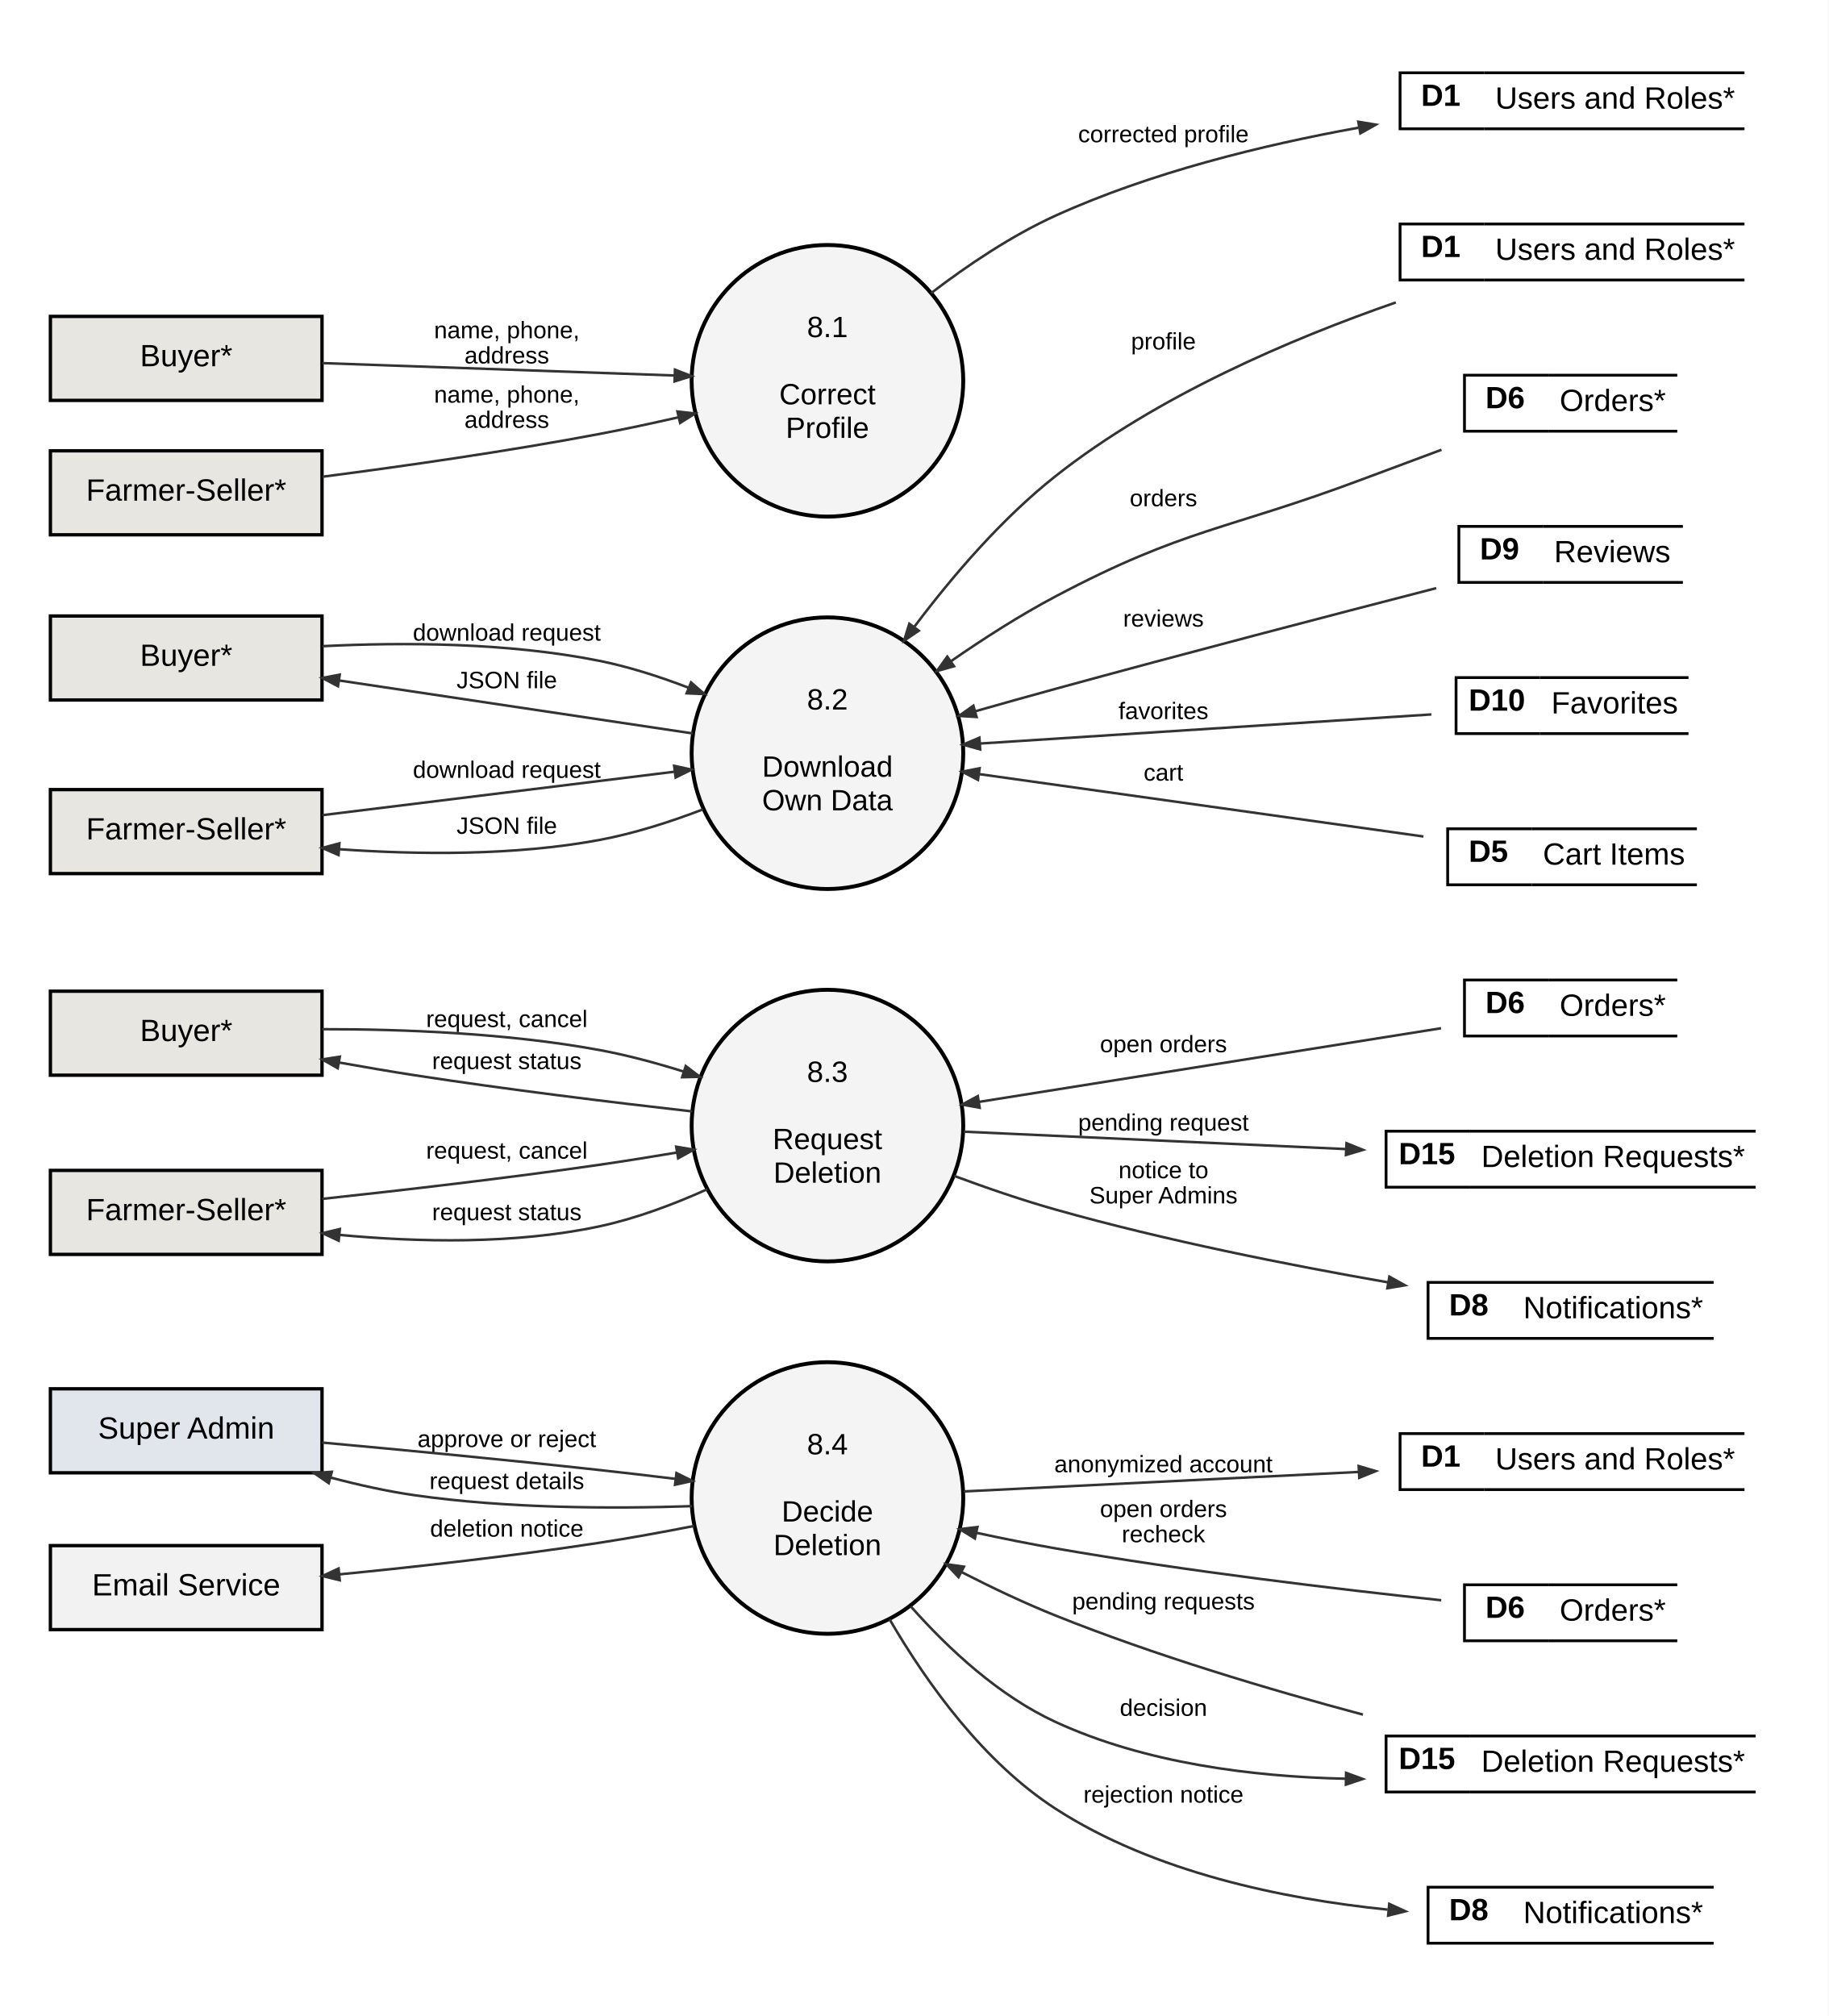
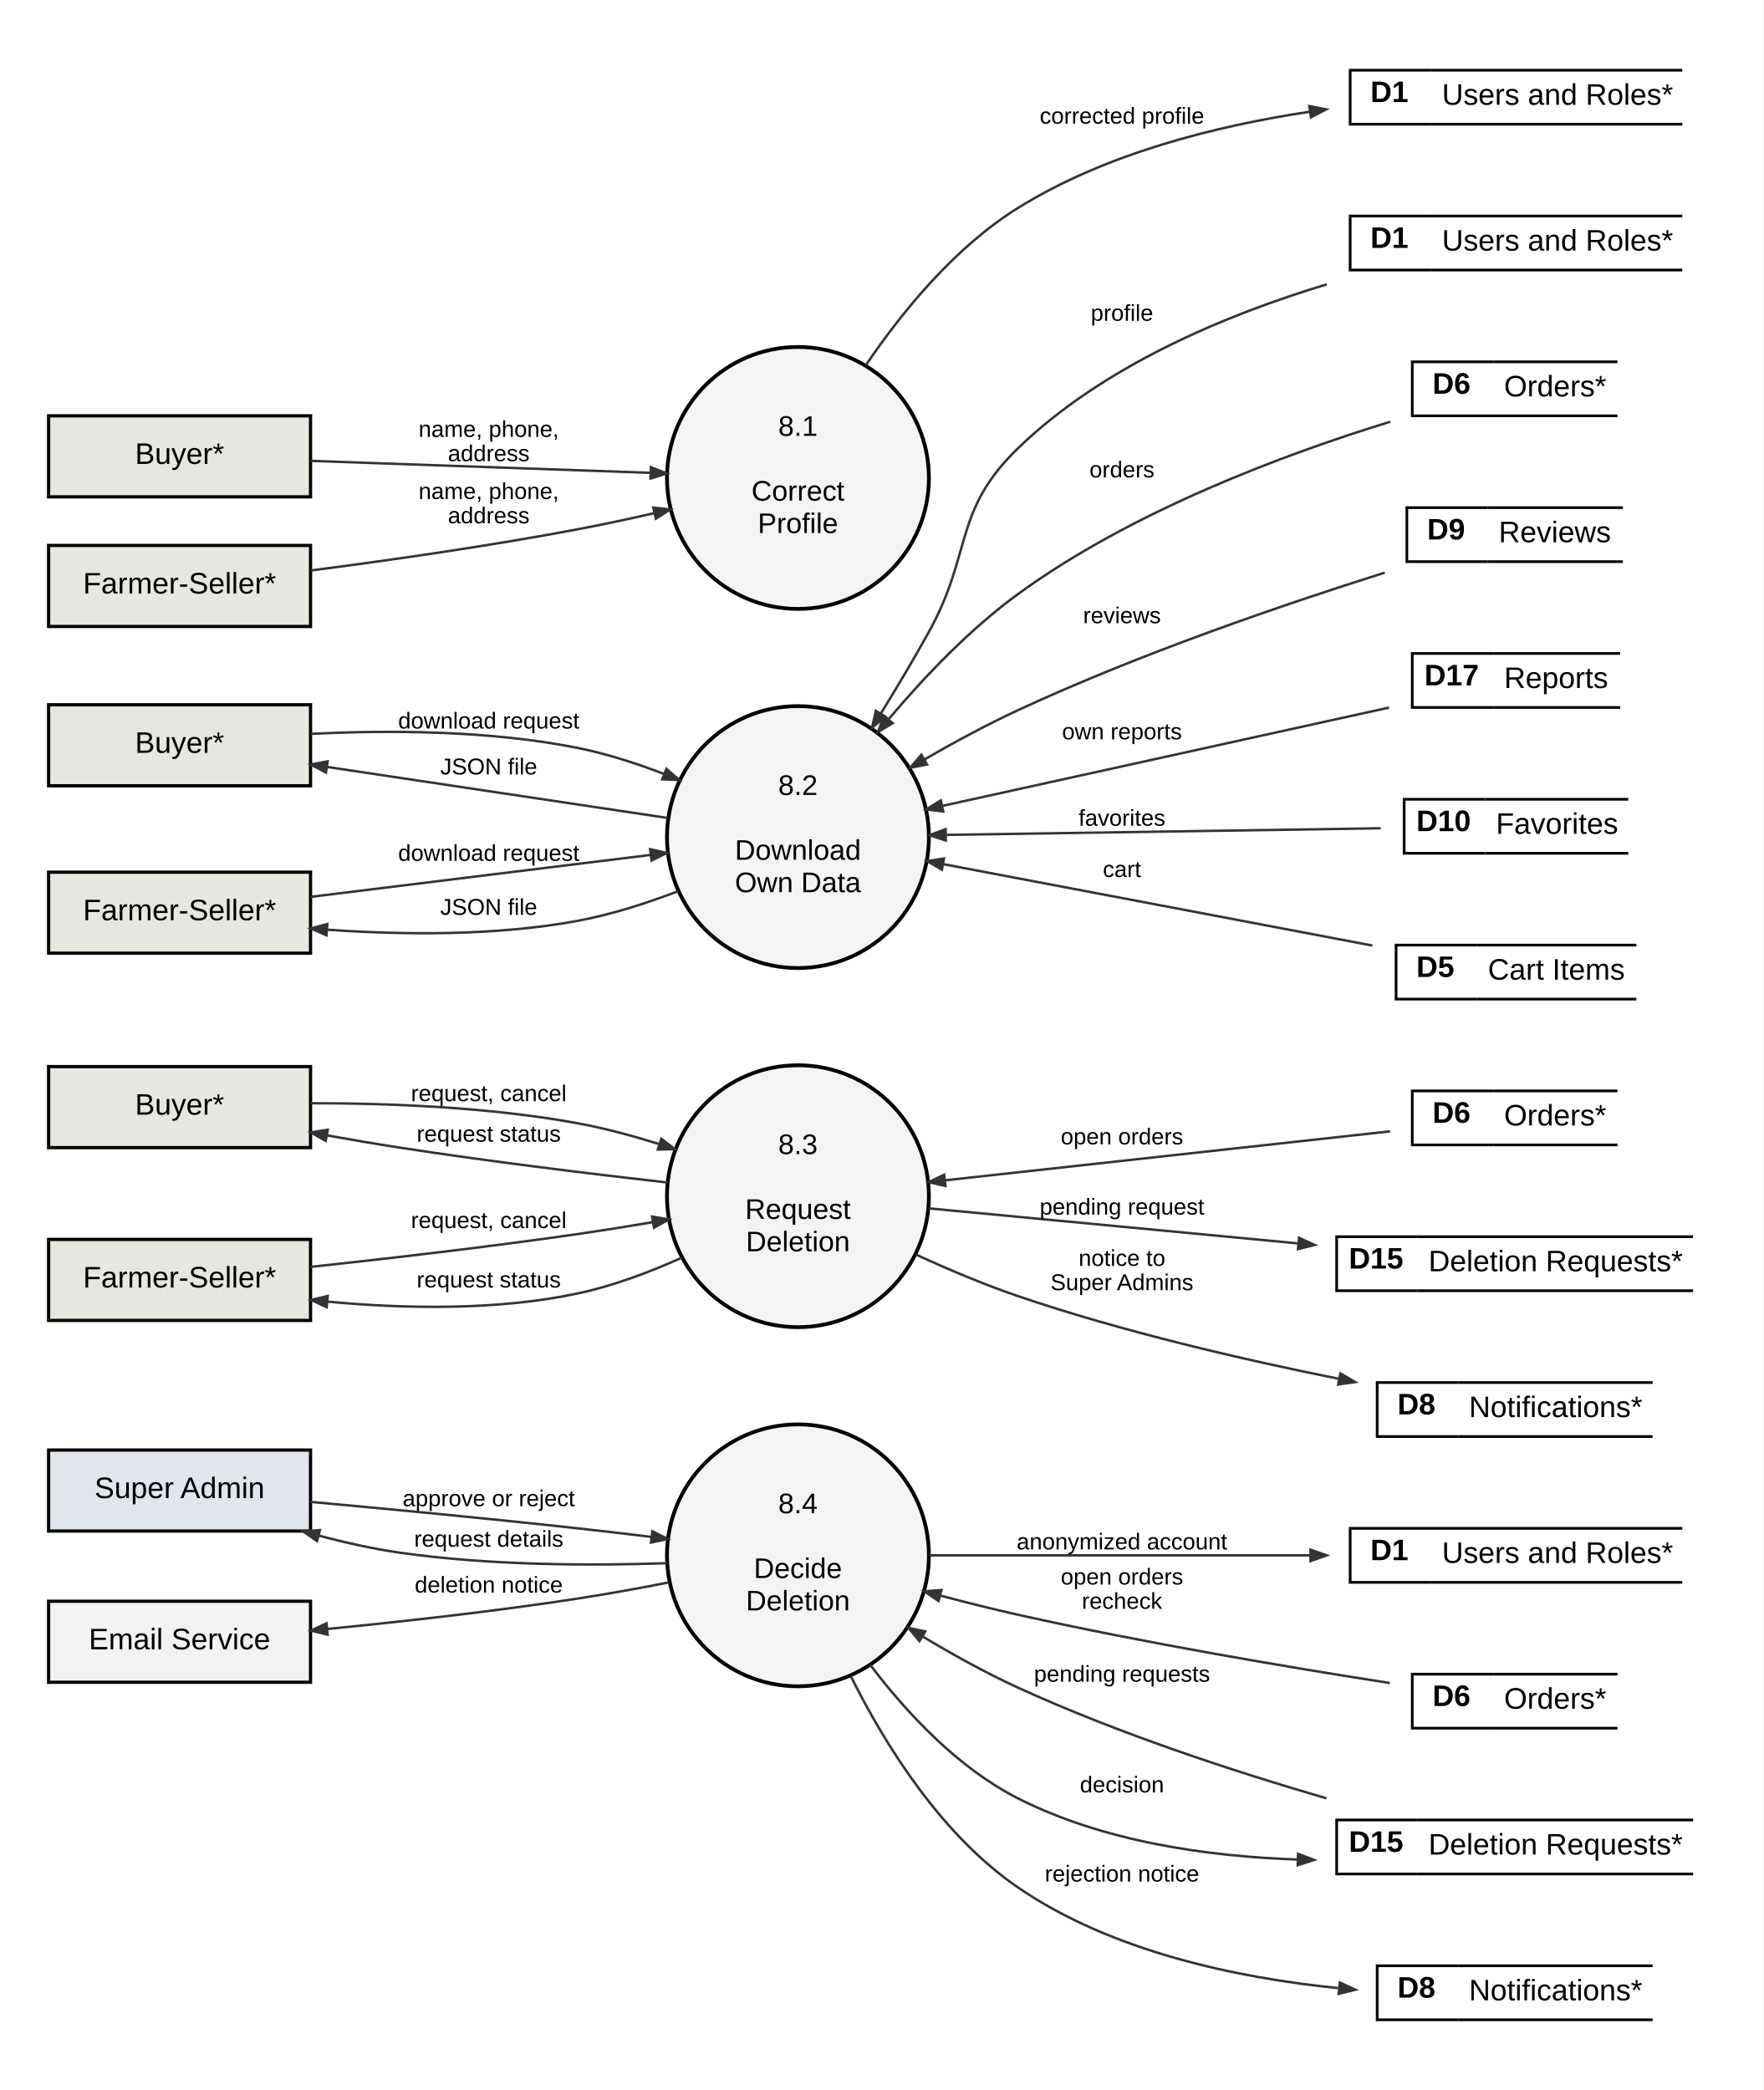
- <svg xmlns="http://www.w3.org/2000/svg" width="653pt" height="720pt" viewBox="0.00 0.00 653.00 720.00">
-   <g id="graph0" class="graph" transform="scale(1 1) rotate(0) translate(18 702)">
-     <polygon fill="white" stroke="transparent" points="-18,18 -18,-702 635,-702 635,18 -18,18" />
+ <svg xmlns="http://www.w3.org/2000/svg" width="653pt" height="774pt" viewBox="0.00 0.00 653.00 774.00">
+   <g id="graph0" class="graph" transform="scale(1 1) rotate(0) translate(18 756)">
+     <polygon fill="white" stroke="transparent" points="-18,18 -18,-756 635,-756 635,18 -18,18" />
    <g id="node1" class="node">
-       <ellipse fill="#f4f4f4" stroke="black" stroke-width="1.4" cx="277.5" cy="-566" rx="48.5" ry="48.5" />
-       <text text-anchor="middle" x="277.5" y="-581.6" font-family="Liberation Sans" font-size="10.50">8.1</text>
-       <text text-anchor="middle" x="277.5" y="-557.6" font-family="Liberation Sans" font-size="10.50">Correct</text>
-       <text text-anchor="middle" x="277.5" y="-545.6" font-family="Liberation Sans" font-size="10.50">Profile</text>
+       <ellipse fill="#f4f4f4" stroke="black" stroke-width="1.4" cx="277.5" cy="-579" rx="48.5" ry="48.5" />
+       <text text-anchor="middle" x="277.5" y="-594.6" font-family="Liberation Sans" font-size="10.50">8.1</text>
+       <text text-anchor="middle" x="277.5" y="-570.6" font-family="Liberation Sans" font-size="10.50">Correct</text>
+       <text text-anchor="middle" x="277.5" y="-558.6" font-family="Liberation Sans" font-size="10.50">Profile</text>
    </g>
    <g id="node4" class="node">
+       <polyline fill="none" stroke="black" points="512,-730 482,-730 482,-710 512,-710 " />
+       <text text-anchor="start" x="489.5" y="-718.2" font-family="Liberation Sans" font-weight="bold" font-size="11.00">D1</text>
+       <polyline fill="none" stroke="black" points="512,-710 605,-710 " />
+       <polyline fill="none" stroke="black" points="605,-730 512,-730 " />
+       <text text-anchor="start" x="516" y="-717.2" font-family="Liberation Sans" font-size="11.00">Users and Roles*</text>
+     </g>
+     <g id="edge3" class="edge">
+       <path fill="none" stroke="#333333" stroke-width="0.9" d="M302.6,-620.7C316.55,-641.25 335.92,-664.63 359,-679 391.27,-699.08 432.17,-709.38 467.11,-714.63" />
+       <polygon fill="#333333" stroke="#333333" stroke-width="0.9" points="466.87,-716.72 473.11,-715.49 467.47,-712.56 466.87,-716.72" />
+       <text text-anchor="middle" x="397.5" y="-710.2" font-family="Liberation Sans" font-size="8.50">corrected profile</text>
+     </g>
+     <g id="node5" class="node">
+       <ellipse fill="#f4f4f4" stroke="black" stroke-width="1.4" cx="277.5" cy="-446" rx="48.5" ry="48.5" />
+       <text text-anchor="middle" x="277.5" y="-461.6" font-family="Liberation Sans" font-size="10.50">8.2</text>
+       <text text-anchor="middle" x="277.5" y="-437.6" font-family="Liberation Sans" font-size="10.50">Download</text>
+       <text text-anchor="middle" x="277.5" y="-425.6" font-family="Liberation Sans" font-size="10.50">Own Data</text>
+     </g>
+     <g id="node2" class="node">
+       <polygon fill="#e8e6e0" stroke="black" stroke-width="1.2" points="97,-602 0,-602 0,-572 97,-572 97,-602" />
+       <text text-anchor="middle" x="48.5" y="-584.2" font-family="Liberation Sans" font-size="11.00">Buyer*</text>
+     </g>
+     <g id="edge1" class="edge">
+       <path fill="none" stroke="#333333" stroke-width="0.9" d="M97.09,-585.32C133.86,-584.03 184.76,-582.23 222.96,-580.89" />
+       <polygon fill="#333333" stroke="#333333" stroke-width="0.9" points="223.05,-582.98 228.98,-580.67 222.91,-578.79 223.05,-582.98" />
+       <text text-anchor="middle" x="163" y="-594.2" font-family="Liberation Sans" font-size="8.50">name, phone,</text>
+       <text text-anchor="middle" x="163" y="-585.2" font-family="Liberation Sans" font-size="8.50">address</text>
+     </g>
+     <g id="node3" class="node">
+       <polygon fill="#e8e6e0" stroke="black" stroke-width="1.2" points="97,-554 0,-554 0,-524 97,-524 97,-554" />
+       <text text-anchor="middle" x="48.5" y="-536.2" font-family="Liberation Sans" font-size="11.00">Farmer-Seller*</text>
+     </g>
+     <g id="edge2" class="edge">
+       <path fill="none" stroke="#333333" stroke-width="0.9" d="M97.18,-544.74C125.91,-548.47 163.18,-553.79 196,-560 205.14,-561.73 214.82,-563.8 224.16,-565.93" />
+       <polygon fill="#333333" stroke="#333333" stroke-width="0.9" points="223.93,-568.03 230.25,-567.34 224.88,-563.94 223.93,-568.03" />
+       <text text-anchor="middle" x="163" y="-571.2" font-family="Liberation Sans" font-size="8.50">name, phone,</text>
+       <text text-anchor="middle" x="163" y="-562.2" font-family="Liberation Sans" font-size="8.50">address</text>
+     </g>
+     <g id="node8" class="node">
      <polyline fill="none" stroke="black" points="512,-676 482,-676 482,-656 512,-656 " />
      <text text-anchor="start" x="489.5" y="-664.2" font-family="Liberation Sans" font-weight="bold" font-size="11.00">D1</text>
      <polyline fill="none" stroke="black" points="512,-656 605,-656 " />
      <polyline fill="none" stroke="black" points="605,-676 512,-676 " />
      <text text-anchor="start" x="516" y="-663.2" font-family="Liberation Sans" font-size="11.00">Users and Roles*</text>
    </g>
-     <g id="edge3" class="edge">
-       <path fill="none" stroke="#333333" stroke-width="0.9" d="M314.57,-597.35C327.8,-607.47 343.38,-617.9 359,-625 392.91,-640.4 433.05,-650.23 467.08,-656.38" />
-       <polygon fill="#333333" stroke="#333333" stroke-width="0.9" points="467.09,-658.52 473.36,-657.49 467.82,-654.38 467.09,-658.52" />
-       <text text-anchor="middle" x="397.5" y="-651.2" font-family="Liberation Sans" font-size="8.50">corrected profile</text>
-     </g>
-     <g id="node5" class="node">
-       <ellipse fill="#f4f4f4" stroke="black" stroke-width="1.4" cx="277.5" cy="-433" rx="48.5" ry="48.5" />
-       <text text-anchor="middle" x="277.5" y="-448.6" font-family="Liberation Sans" font-size="10.50">8.2</text>
-       <text text-anchor="middle" x="277.5" y="-424.6" font-family="Liberation Sans" font-size="10.50">Download</text>
-       <text text-anchor="middle" x="277.5" y="-412.6" font-family="Liberation Sans" font-size="10.50">Own Data</text>
-     </g>
-     <g id="node2" class="node">
-       <polygon fill="#e8e6e0" stroke="black" stroke-width="1.2" points="97,-589 0,-589 0,-559 97,-559 97,-589" />
-       <text text-anchor="middle" x="48.5" y="-571.2" font-family="Liberation Sans" font-size="11.00">Buyer*</text>
-     </g>
-     <g id="edge1" class="edge">
-       <path fill="none" stroke="#333333" stroke-width="0.9" d="M97.09,-572.32C133.86,-571.03 184.76,-569.23 222.96,-567.89" />
-       <polygon fill="#333333" stroke="#333333" stroke-width="0.9" points="223.05,-569.98 228.98,-567.67 222.91,-565.79 223.05,-569.98" />
-       <text text-anchor="middle" x="163" y="-581.2" font-family="Liberation Sans" font-size="8.50">name, phone,</text>
-       <text text-anchor="middle" x="163" y="-572.2" font-family="Liberation Sans" font-size="8.50">address</text>
-     </g>
-     <g id="node3" class="node">
-       <polygon fill="#e8e6e0" stroke="black" stroke-width="1.2" points="97,-541 0,-541 0,-511 97,-511 97,-541" />
-       <text text-anchor="middle" x="48.5" y="-523.2" font-family="Liberation Sans" font-size="11.00">Farmer-Seller*</text>
-     </g>
-     <g id="edge2" class="edge">
-       <path fill="none" stroke="#333333" stroke-width="0.9" d="M97.18,-531.74C125.91,-535.47 163.18,-540.79 196,-547 205.14,-548.73 214.82,-550.8 224.16,-552.93" />
-       <polygon fill="#333333" stroke="#333333" stroke-width="0.9" points="223.93,-555.03 230.25,-554.34 224.88,-550.94 223.93,-555.03" />
-       <text text-anchor="middle" x="163" y="-558.2" font-family="Liberation Sans" font-size="8.50">name, phone,</text>
-       <text text-anchor="middle" x="163" y="-549.2" font-family="Liberation Sans" font-size="8.50">address</text>
-     </g>
-     <g id="node8" class="node">
-       <polyline fill="none" stroke="black" points="512,-622 482,-622 482,-602 512,-602 " />
-       <text text-anchor="start" x="489.5" y="-610.2" font-family="Liberation Sans" font-weight="bold" font-size="11.00">D1</text>
-       <polyline fill="none" stroke="black" points="512,-602 605,-602 " />
-       <polyline fill="none" stroke="black" points="605,-622 512,-622 " />
-       <text text-anchor="start" x="516" y="-609.2" font-family="Liberation Sans" font-size="11.00">Users and Roles*</text>
-     </g>
    <g id="edge6" class="edge">
-       <path fill="none" stroke="#333333" stroke-width="0.9" d="M308.64,-478.29C322.43,-496.61 339.93,-516.94 359,-532 395.05,-560.48 442.81,-580.91 480.49,-593.99" />
-       <polygon fill="#333333" stroke="#333333" stroke-width="0.9" points="310.12,-476.75 304.86,-473.18 306.74,-479.25 310.12,-476.75" />
-       <text text-anchor="middle" x="397.5" y="-577.2" font-family="Liberation Sans" font-size="8.50">profile</text>
+       <path fill="none" stroke="#333333" stroke-width="0.9" d="M308.13,-491.65C314.24,-501.54 320.48,-512.03 326,-522 342.26,-551.4 334.86,-566.64 359,-590 390.4,-620.38 435.68,-639.33 473.34,-650.7" />
+       <polygon fill="#333333" stroke="#333333" stroke-width="0.9" points="309.9,-490.53 304.95,-486.54 306.34,-492.75 309.9,-490.53" />
+       <text text-anchor="middle" x="397.5" y="-637.2" font-family="Liberation Sans" font-size="8.50">profile</text>
    </g>
    <g id="node9" class="node">
-       <polyline fill="none" stroke="black" points="535,-568 505,-568 505,-548 535,-548 " />
-       <text text-anchor="start" x="512.5" y="-556.2" font-family="Liberation Sans" font-weight="bold" font-size="11.00">D6</text>
-       <polyline fill="none" stroke="black" points="535,-548 581,-548 " />
-       <polyline fill="none" stroke="black" points="581,-568 535,-568 " />
-       <text text-anchor="start" x="539" y="-555.2" font-family="Liberation Sans" font-size="11.00">Orders*</text>
+       <polyline fill="none" stroke="black" points="535,-622 505,-622 505,-602 535,-602 " />
+       <text text-anchor="start" x="512.5" y="-610.2" font-family="Liberation Sans" font-weight="bold" font-size="11.00">D6</text>
+       <polyline fill="none" stroke="black" points="535,-602 581,-602 " />
+       <polyline fill="none" stroke="black" points="581,-622 535,-622 " />
+       <text text-anchor="start" x="539" y="-609.2" font-family="Liberation Sans" font-size="11.00">Orders*</text>
    </g>
    <g id="edge7" class="edge">
-       <path fill="none" stroke="#333333" stroke-width="0.9" d="M321.56,-465.82C333.34,-473.99 346.36,-482.32 359,-489 405.27,-513.46 420.01,-512.59 469,-531 477.98,-534.38 487.6,-537.96 496.8,-541.37" />
-       <polygon fill="#333333" stroke="#333333" stroke-width="0.9" points="322.71,-464.06 316.6,-462.33 320.3,-467.5 322.71,-464.06" />
-       <text text-anchor="middle" x="397.5" y="-521.2" font-family="Liberation Sans" font-size="8.50">orders</text>
+       <path fill="none" stroke="#333333" stroke-width="0.9" d="M311.22,-489.82C324.73,-505.82 341.35,-523.13 359,-536 401.25,-566.81 457.84,-587.83 496.85,-599.82" />
+       <polygon fill="#333333" stroke="#333333" stroke-width="0.9" points="312.58,-488.18 307.13,-484.9 309.36,-490.86 312.58,-488.18" />
+       <text text-anchor="middle" x="397.5" y="-579.2" font-family="Liberation Sans" font-size="8.50">orders</text>
    </g>
    <g id="node10" class="node">
-       <polyline fill="none" stroke="black" points="533,-514 503,-514 503,-494 533,-494 " />
-       <text text-anchor="start" x="510.5" y="-502.2" font-family="Liberation Sans" font-weight="bold" font-size="11.00">D9</text>
-       <polyline fill="none" stroke="black" points="533,-494 583,-494 " />
-       <polyline fill="none" stroke="black" points="583,-514 533,-514 " />
-       <text text-anchor="start" x="537" y="-501.2" font-family="Liberation Sans" font-size="11.00">Reviews</text>
+       <polyline fill="none" stroke="black" points="533,-568 503,-568 503,-548 533,-548 " />
+       <text text-anchor="start" x="510.5" y="-556.2" font-family="Liberation Sans" font-weight="bold" font-size="11.00">D9</text>
+       <polyline fill="none" stroke="black" points="533,-548 583,-548 " />
+       <polyline fill="none" stroke="black" points="583,-568 533,-568 " />
+       <text text-anchor="start" x="537" y="-555.2" font-family="Liberation Sans" font-size="11.00">Reviews</text>
    </g>
    <g id="edge8" class="edge">
-       <path fill="none" stroke="#333333" stroke-width="0.9" d="M330.31,-447.98C339.84,-450.69 349.71,-453.46 359,-456 405.09,-468.63 457.91,-482.41 494.91,-491.95" />
-       <polygon fill="#333333" stroke="#333333" stroke-width="0.9" points="330.77,-445.93 324.43,-446.31 329.62,-449.97 330.77,-445.93" />
-       <text text-anchor="middle" x="397.5" y="-478.2" font-family="Liberation Sans" font-size="8.50">reviews</text>
+       <path fill="none" stroke="#333333" stroke-width="0.9" d="M324.44,-474.81C335.54,-481.21 347.52,-487.67 359,-493 403.8,-513.81 457.25,-532.09 494.79,-543.92" />
+       <polygon fill="#333333" stroke="#333333" stroke-width="0.9" points="325.31,-472.88 319.07,-471.67 323.2,-476.51 325.31,-472.88" />
+       <text text-anchor="middle" x="397.5" y="-525.2" font-family="Liberation Sans" font-size="8.50">reviews</text>
    </g>
    <g id="node11" class="node">
+       <polyline fill="none" stroke="black" points="535,-514 505,-514 505,-494 535,-494 " />
+       <text text-anchor="start" x="509.5" y="-502.2" font-family="Liberation Sans" font-weight="bold" font-size="11.00">D17</text>
+       <polyline fill="none" stroke="black" points="535,-494 582,-494 " />
+       <polyline fill="none" stroke="black" points="582,-514 535,-514 " />
+       <text text-anchor="start" x="539" y="-501.2" font-family="Liberation Sans" font-size="11.00">Reports</text>
+     </g>
+     <g id="edge9" class="edge">
+       <path fill="none" stroke="#333333" stroke-width="0.9" d="M331.08,-457.57C379.43,-468.22 450.4,-483.84 496.4,-493.96" />
+       <polygon fill="#333333" stroke="#333333" stroke-width="0.9" points="331.31,-455.47 325,-456.24 330.41,-459.58 331.31,-455.47" />
+       <text text-anchor="middle" x="397.5" y="-482.2" font-family="Liberation Sans" font-size="8.50">own reports</text>
+     </g>
+     <g id="node12" class="node">
      <polyline fill="none" stroke="black" points="532,-460 502,-460 502,-440 532,-440 " />
      <text text-anchor="start" x="506.5" y="-448.2" font-family="Liberation Sans" font-weight="bold" font-size="11.00">D10</text>
      <polyline fill="none" stroke="black" points="532,-440 585,-440 " />
      <polyline fill="none" stroke="black" points="585,-460 532,-460 " />
      <text text-anchor="start" x="536" y="-447.2" font-family="Liberation Sans" font-size="11.00">Favorites</text>
    </g>
-     <g id="edge9" class="edge">
-       <path fill="none" stroke="#333333" stroke-width="0.9" d="M332.14,-436.46C379.34,-439.51 447.48,-443.9 493.18,-446.85" />
-       <polygon fill="#333333" stroke="#333333" stroke-width="0.9" points="332.04,-434.35 325.91,-436.06 331.77,-438.54 332.04,-434.35" />
-       <text text-anchor="middle" x="397.5" y="-445.2" font-family="Liberation Sans" font-size="8.50">favorites</text>
-     </g>
-     <g id="node12" class="node">
+     <g id="edge10" class="edge">
+       <path fill="none" stroke="#333333" stroke-width="0.9" d="M332.45,-446.82C379.68,-447.54 447.7,-448.57 493.3,-449.26" />
+       <polygon fill="#333333" stroke="#333333" stroke-width="0.9" points="332.25,-444.72 326.22,-446.72 332.19,-448.92 332.25,-444.72" />
+       <text text-anchor="middle" x="397.5" y="-450.2" font-family="Liberation Sans" font-size="8.50">favorites</text>
+     </g>
+     <g id="node13" class="node">
      <polyline fill="none" stroke="black" points="529,-406 499,-406 499,-386 529,-386 " />
      <text text-anchor="start" x="506.5" y="-394.2" font-family="Liberation Sans" font-weight="bold" font-size="11.00">D5</text>
      <polyline fill="none" stroke="black" points="529,-386 588,-386 " />
      <polyline fill="none" stroke="black" points="588,-406 529,-406 " />
      <text text-anchor="start" x="533" y="-393.2" font-family="Liberation Sans" font-size="11.00">Cart Items</text>
    </g>
-     <g id="edge10" class="edge">
-       <path fill="none" stroke="#333333" stroke-width="0.9" d="M331.71,-425.53C377.96,-419.03 444.55,-409.68 490.34,-403.25" />
-       <polygon fill="#333333" stroke="#333333" stroke-width="0.9" points="331.26,-423.47 325.61,-426.39 331.84,-427.63 331.26,-423.47" />
-       <text text-anchor="middle" x="397.5" y="-423.2" font-family="Liberation Sans" font-size="8.50">cart</text>
-     </g>
-     <g id="node13" class="node">
-       <ellipse fill="#f4f4f4" stroke="black" stroke-width="1.4" cx="277.5" cy="-300" rx="48.5" ry="48.5" />
-       <text text-anchor="middle" x="277.5" y="-315.6" font-family="Liberation Sans" font-size="10.50">8.3</text>
-       <text text-anchor="middle" x="277.5" y="-291.6" font-family="Liberation Sans" font-size="10.50">Request</text>
-       <text text-anchor="middle" x="277.5" y="-279.6" font-family="Liberation Sans" font-size="10.50">Deletion</text>
+     <g id="edge11" class="edge">
+       <path fill="none" stroke="#333333" stroke-width="0.9" d="M331.4,-435.96C377.63,-427.19 444.33,-414.53 490.22,-405.83" />
+       <polygon fill="#333333" stroke="#333333" stroke-width="0.9" points="330.81,-433.94 325.3,-437.12 331.59,-438.06 330.81,-433.94" />
+       <text text-anchor="middle" x="397.5" y="-431.2" font-family="Liberation Sans" font-size="8.50">cart</text>
+     </g>
+     <g id="node14" class="node">
+       <ellipse fill="#f4f4f4" stroke="black" stroke-width="1.4" cx="277.5" cy="-313" rx="48.5" ry="48.5" />
+       <text text-anchor="middle" x="277.5" y="-328.6" font-family="Liberation Sans" font-size="10.50">8.3</text>
+       <text text-anchor="middle" x="277.5" y="-304.6" font-family="Liberation Sans" font-size="10.50">Request</text>
+       <text text-anchor="middle" x="277.5" y="-292.6" font-family="Liberation Sans" font-size="10.50">Deletion</text>
    </g>
    <g id="node6" class="node">
-       <polygon fill="#e8e6e0" stroke="black" stroke-width="1.2" points="97,-482 0,-482 0,-452 97,-452 97,-482" />
-       <text text-anchor="middle" x="48.5" y="-464.2" font-family="Liberation Sans" font-size="11.00">Buyer*</text>
+       <polygon fill="#e8e6e0" stroke="black" stroke-width="1.2" points="97,-495 0,-495 0,-465 97,-465 97,-495" />
+       <text text-anchor="middle" x="48.5" y="-477.2" font-family="Liberation Sans" font-size="11.00">Buyer*</text>
    </g>
    <g id="edge4" class="edge">
-       <path fill="none" stroke="#333333" stroke-width="0.9" d="M97.14,-471.22C126.02,-472.66 163.46,-472.53 196,-466 206.62,-463.87 217.61,-460.34 227.93,-456.37" />
-       <polygon fill="#333333" stroke="#333333" stroke-width="0.9" points="228.78,-458.29 233.58,-454.12 227.23,-454.39 228.78,-458.29" />
-       <text text-anchor="middle" x="163" y="-473.2" font-family="Liberation Sans" font-size="8.50">download request</text>
-     </g>
-     <g id="edge11" class="edge">
-       <path fill="none" stroke="#333333" stroke-width="0.9" d="M103.13,-458.97C141.47,-453.22 192.58,-445.57 229.37,-440.06" />
-       <polygon fill="#333333" stroke="#333333" stroke-width="0.9" points="102.71,-456.91 97.09,-459.87 103.33,-461.06 102.71,-456.91" />
-       <text text-anchor="middle" x="163" y="-456.2" font-family="Liberation Sans" font-size="8.50">JSON file</text>
+       <path fill="none" stroke="#333333" stroke-width="0.9" d="M97.14,-484.22C126.02,-485.66 163.46,-485.53 196,-479 206.62,-476.87 217.61,-473.34 227.93,-469.37" />
+       <polygon fill="#333333" stroke="#333333" stroke-width="0.9" points="228.78,-471.29 233.58,-467.12 227.23,-467.39 228.78,-471.29" />
+       <text text-anchor="middle" x="163" y="-486.2" font-family="Liberation Sans" font-size="8.50">download request</text>
+     </g>
+     <g id="edge12" class="edge">
+       <path fill="none" stroke="#333333" stroke-width="0.9" d="M103.13,-471.97C141.47,-466.22 192.58,-458.57 229.37,-453.06" />
+       <polygon fill="#333333" stroke="#333333" stroke-width="0.9" points="102.71,-469.91 97.09,-472.87 103.33,-474.06 102.71,-469.91" />
+       <text text-anchor="middle" x="163" y="-469.2" font-family="Liberation Sans" font-size="8.50">JSON file</text>
    </g>
    <g id="node7" class="node">
-       <polygon fill="#e8e6e0" stroke="black" stroke-width="1.2" points="97,-420 0,-420 0,-390 97,-390 97,-420" />
-       <text text-anchor="middle" x="48.5" y="-402.2" font-family="Liberation Sans" font-size="11.00">Farmer-Seller*</text>
+       <polygon fill="#e8e6e0" stroke="black" stroke-width="1.2" points="97,-433 0,-433 0,-403 97,-403 97,-433" />
+       <text text-anchor="middle" x="48.5" y="-415.2" font-family="Liberation Sans" font-size="11.00">Farmer-Seller*</text>
    </g>
    <g id="edge5" class="edge">
-       <path fill="none" stroke="#333333" stroke-width="0.9" d="M97.09,-410.87C133.86,-415.41 184.76,-421.68 222.96,-426.4" />
-       <polygon fill="#333333" stroke="#333333" stroke-width="0.9" points="222.76,-428.49 228.98,-427.14 223.28,-424.32 222.76,-428.49" />
-       <text text-anchor="middle" x="163" y="-424.2" font-family="Liberation Sans" font-size="8.50">download request</text>
-     </g>
-     <g id="edge12" class="edge">
-       <path fill="none" stroke="#333333" stroke-width="0.9" d="M103.28,-398.7C131.17,-396.74 165.66,-396.36 196,-402 208.37,-404.3 221.29,-408.43 233.06,-412.94" />
-       <polygon fill="#333333" stroke="#333333" stroke-width="0.9" points="102.9,-396.62 97.07,-399.17 103.21,-400.81 102.9,-396.62" />
-       <text text-anchor="middle" x="163" y="-404.2" font-family="Liberation Sans" font-size="8.50">JSON file</text>
-     </g>
-     <g id="node16" class="node">
+       <path fill="none" stroke="#333333" stroke-width="0.9" d="M97.09,-423.87C133.86,-428.41 184.76,-434.68 222.96,-439.4" />
+       <polygon fill="#333333" stroke="#333333" stroke-width="0.9" points="222.76,-441.49 228.98,-440.14 223.28,-437.32 222.76,-441.49" />
+       <text text-anchor="middle" x="163" y="-437.2" font-family="Liberation Sans" font-size="8.50">download request</text>
+     </g>
+     <g id="edge13" class="edge">
+       <path fill="none" stroke="#333333" stroke-width="0.9" d="M103.28,-411.7C131.17,-409.74 165.66,-409.36 196,-415 208.37,-417.3 221.29,-421.43 233.06,-425.94" />
+       <polygon fill="#333333" stroke="#333333" stroke-width="0.9" points="102.9,-409.62 97.07,-412.17 103.21,-413.81 102.9,-409.62" />
+       <text text-anchor="middle" x="163" y="-417.2" font-family="Liberation Sans" font-size="8.50">JSON file</text>
+     </g>
+     <g id="node17" class="node">
      <polyline fill="none" stroke="black" points="535,-352 505,-352 505,-332 535,-332 " />
      <text text-anchor="start" x="512.5" y="-340.2" font-family="Liberation Sans" font-weight="bold" font-size="11.00">D6</text>
      <polyline fill="none" stroke="black" points="535,-332 581,-332 " />
      <polyline fill="none" stroke="black" points="581,-352 535,-352 " />
      <text text-anchor="start" x="539" y="-339.2" font-family="Liberation Sans" font-size="11.00">Orders*</text>
    </g>
-     <g id="edge15" class="edge">
-       <path fill="none" stroke="#333333" stroke-width="0.9" d="M331.69,-308.48C380.11,-316.2 450.82,-327.47 496.62,-334.77" />
-       <polygon fill="#333333" stroke="#333333" stroke-width="0.9" points="331.86,-306.38 325.61,-307.51 331.2,-310.53 331.86,-306.38" />
-       <text text-anchor="middle" x="397.5" y="-326.2" font-family="Liberation Sans" font-size="8.50">open orders</text>
-     </g>
-     <g id="node17" class="node">
+     <g id="edge16" class="edge">
+       <path fill="none" stroke="#333333" stroke-width="0.9" d="M332,-318.89C380.45,-324.22 451.02,-331.99 496.73,-337.02" />
+       <polygon fill="#333333" stroke="#333333" stroke-width="0.9" points="332.11,-316.79 325.91,-318.22 331.65,-320.96 332.11,-316.79" />
+       <text text-anchor="middle" x="397.5" y="-332.2" font-family="Liberation Sans" font-size="8.50">open orders</text>
+     </g>
+     <g id="node18" class="node">
      <polyline fill="none" stroke="black" points="507,-298 477,-298 477,-278 507,-278 " />
      <text text-anchor="start" x="481.5" y="-286.2" font-family="Liberation Sans" font-weight="bold" font-size="11.00">D15</text>
      <polyline fill="none" stroke="black" points="507,-278 609,-278 " />
      <polyline fill="none" stroke="black" points="609,-298 507,-298 " />
      <text text-anchor="start" x="511" y="-285.2" font-family="Liberation Sans" font-size="11.00">Deletion Requests*</text>
    </g>
-     <g id="edge16" class="edge">
-       <path fill="none" stroke="#333333" stroke-width="0.9" d="M326.22,-297.83C364.18,-296.1 418.11,-293.64 462.56,-291.62" />
-       <polygon fill="#333333" stroke="#333333" stroke-width="0.9" points="462.87,-293.71 468.77,-291.33 462.68,-289.51 462.87,-293.71" />
-       <text text-anchor="middle" x="397.5" y="-298.2" font-family="Liberation Sans" font-size="8.50">pending request</text>
-     </g>
-     <g id="node18" class="node">
+     <g id="edge17" class="edge">
+       <path fill="none" stroke="#333333" stroke-width="0.9" d="M325.91,-308.5C363.91,-304.9 418.05,-299.76 462.63,-295.53" />
+       <polygon fill="#333333" stroke="#333333" stroke-width="0.9" points="463.08,-297.6 468.86,-294.94 462.69,-293.42 463.08,-297.6" />
+       <text text-anchor="middle" x="397.5" y="-306.2" font-family="Liberation Sans" font-size="8.50">pending request</text>
+     </g>
+     <g id="node19" class="node">
      <polyline fill="none" stroke="black" points="522,-244 492,-244 492,-224 522,-224 " />
      <text text-anchor="start" x="499.5" y="-232.2" font-family="Liberation Sans" font-weight="bold" font-size="11.00">D8</text>
      <polyline fill="none" stroke="black" points="522,-224 594,-224 " />
      <polyline fill="none" stroke="black" points="594,-244 522,-244 " />
      <text text-anchor="start" x="526" y="-231.2" font-family="Liberation Sans" font-size="11.00">Notifications*</text>
    </g>
-     <g id="edge17" class="edge">
-       <path fill="none" stroke="#333333" stroke-width="0.9" d="M322.78,-282.03C334.44,-277.7 347.09,-273.37 359,-270 397.88,-259.01 442.34,-250.18 477.69,-244.02" />
-       <polygon fill="#333333" stroke="#333333" stroke-width="0.9" points="478.18,-246.06 483.74,-242.97 477.47,-241.92 478.18,-246.06" />
-       <text text-anchor="middle" x="397.5" y="-281.2" font-family="Liberation Sans" font-size="8.50">notice to</text>
-       <text text-anchor="middle" x="397.5" y="-272.2" font-family="Liberation Sans" font-size="8.50">Super Admins</text>
-     </g>
-     <g id="node19" class="node">
-       <ellipse fill="#f4f4f4" stroke="black" stroke-width="1.4" cx="277.5" cy="-167" rx="48.5" ry="48.5" />
-       <text text-anchor="middle" x="277.5" y="-182.6" font-family="Liberation Sans" font-size="10.50">8.4</text>
-       <text text-anchor="middle" x="277.5" y="-158.6" font-family="Liberation Sans" font-size="10.50">Decide</text>
-       <text text-anchor="middle" x="277.5" y="-146.6" font-family="Liberation Sans" font-size="10.50">Deletion</text>
-     </g>
-     <g id="node14" class="node">
-       <polygon fill="#e8e6e0" stroke="black" stroke-width="1.2" points="97,-348 0,-348 0,-318 97,-318 97,-348" />
-       <text text-anchor="middle" x="48.5" y="-330.2" font-family="Liberation Sans" font-size="11.00">Buyer*</text>
-     </g>
-     <g id="edge13" class="edge">
-       <path fill="none" stroke="#333333" stroke-width="0.9" d="M97.05,-334.43C125.9,-334.46 163.33,-333.02 196,-327 205.94,-325.17 216.32,-322.38 226.21,-319.28" />
-       <polygon fill="#333333" stroke="#333333" stroke-width="0.9" points="226.9,-321.27 231.96,-317.43 225.61,-317.27 226.9,-321.27" />
-       <text text-anchor="middle" x="163" y="-335.2" font-family="Liberation Sans" font-size="8.50">request, cancel</text>
-     </g>
    <g id="edge18" class="edge">
-       <path fill="none" stroke="#333333" stroke-width="0.9" d="M103.22,-322.51C112.15,-320.91 121.32,-319.34 130,-318 163.05,-312.9 200.47,-308.32 229.22,-305.06" />
-       <polygon fill="#333333" stroke="#333333" stroke-width="0.9" points="102.62,-320.49 97.09,-323.63 103.37,-324.62 102.62,-320.49" />
-       <text text-anchor="middle" x="163" y="-320.2" font-family="Liberation Sans" font-size="8.50">request status</text>
+       <path fill="none" stroke="#333333" stroke-width="0.9" d="M321.28,-291.36C333.28,-285.84 346.48,-280.26 359,-276 397.65,-262.84 442.29,-252.5 477.8,-245.38" />
+       <polygon fill="#333333" stroke="#333333" stroke-width="0.9" points="478.39,-247.4 483.87,-244.17 477.57,-243.28 478.39,-247.4" />
+       <text text-anchor="middle" x="397.5" y="-287.2" font-family="Liberation Sans" font-size="8.50">notice to</text>
+       <text text-anchor="middle" x="397.5" y="-278.2" font-family="Liberation Sans" font-size="8.50">Super Admins</text>
+     </g>
+     <g id="node20" class="node">
+       <ellipse fill="#f4f4f4" stroke="black" stroke-width="1.4" cx="277.5" cy="-180" rx="48.5" ry="48.5" />
+       <text text-anchor="middle" x="277.5" y="-195.6" font-family="Liberation Sans" font-size="10.50">8.4</text>
+       <text text-anchor="middle" x="277.5" y="-171.6" font-family="Liberation Sans" font-size="10.50">Decide</text>
+       <text text-anchor="middle" x="277.5" y="-159.6" font-family="Liberation Sans" font-size="10.50">Deletion</text>
    </g>
    <g id="node15" class="node">
-       <polygon fill="#e8e6e0" stroke="black" stroke-width="1.2" points="97,-284 0,-284 0,-254 97,-254 97,-284" />
-       <text text-anchor="middle" x="48.5" y="-266.2" font-family="Liberation Sans" font-size="11.00">Farmer-Seller*</text>
+       <polygon fill="#e8e6e0" stroke="black" stroke-width="1.2" points="97,-361 0,-361 0,-331 97,-331 97,-361" />
+       <text text-anchor="middle" x="48.5" y="-343.2" font-family="Liberation Sans" font-size="11.00">Buyer*</text>
    </g>
    <g id="edge14" class="edge">
-       <path fill="none" stroke="#333333" stroke-width="0.9" d="M97.09,-273.83C125.79,-276.92 163.06,-281.23 196,-286 204.98,-287.3 214.5,-288.83 223.73,-290.38" />
-       <polygon fill="#333333" stroke="#333333" stroke-width="0.9" points="223.48,-292.47 229.75,-291.41 224.19,-288.33 223.48,-292.47" />
-       <text text-anchor="middle" x="163" y="-288.2" font-family="Liberation Sans" font-size="8.50">request, cancel</text>
+       <path fill="none" stroke="#333333" stroke-width="0.9" d="M97.05,-347.43C125.9,-347.46 163.33,-346.02 196,-340 205.94,-338.17 216.32,-335.38 226.21,-332.28" />
+       <polygon fill="#333333" stroke="#333333" stroke-width="0.9" points="226.9,-334.27 231.96,-330.43 225.61,-330.27 226.9,-334.27" />
+       <text text-anchor="middle" x="163" y="-348.2" font-family="Liberation Sans" font-size="8.50">request, cancel</text>
    </g>
    <g id="edge19" class="edge">
-       <path fill="none" stroke="#333333" stroke-width="0.9" d="M103.4,-260.95C131.33,-258.34 165.8,-257.56 196,-264 209.03,-266.78 222.5,-271.83 234.6,-277.28" />
-       <polygon fill="#333333" stroke="#333333" stroke-width="0.9" points="102.95,-258.89 97.19,-261.58 103.37,-263.07 102.95,-258.89" />
-       <text text-anchor="middle" x="163" y="-266.2" font-family="Liberation Sans" font-size="8.50">request status</text>
-     </g>
-     <g id="node20" class="node">
+       <path fill="none" stroke="#333333" stroke-width="0.9" d="M103.22,-335.51C112.15,-333.91 121.32,-332.34 130,-331 163.05,-325.9 200.47,-321.32 229.22,-318.06" />
+       <polygon fill="#333333" stroke="#333333" stroke-width="0.9" points="102.62,-333.49 97.09,-336.63 103.37,-337.62 102.62,-333.49" />
+       <text text-anchor="middle" x="163" y="-333.2" font-family="Liberation Sans" font-size="8.50">request status</text>
+     </g>
+     <g id="node16" class="node">
+       <polygon fill="#e8e6e0" stroke="black" stroke-width="1.2" points="97,-297 0,-297 0,-267 97,-267 97,-297" />
+       <text text-anchor="middle" x="48.5" y="-279.2" font-family="Liberation Sans" font-size="11.00">Farmer-Seller*</text>
+     </g>
+     <g id="edge15" class="edge">
+       <path fill="none" stroke="#333333" stroke-width="0.9" d="M97.09,-286.83C125.79,-289.92 163.06,-294.23 196,-299 204.98,-300.3 214.5,-301.83 223.73,-303.38" />
+       <polygon fill="#333333" stroke="#333333" stroke-width="0.9" points="223.48,-305.47 229.75,-304.41 224.19,-301.33 223.48,-305.47" />
+       <text text-anchor="middle" x="163" y="-301.2" font-family="Liberation Sans" font-size="8.50">request, cancel</text>
+     </g>
+     <g id="edge20" class="edge">
+       <path fill="none" stroke="#333333" stroke-width="0.9" d="M103.4,-273.95C131.33,-271.34 165.8,-270.56 196,-277 209.03,-279.78 222.5,-284.83 234.6,-290.28" />
+       <polygon fill="#333333" stroke="#333333" stroke-width="0.9" points="102.95,-271.89 97.19,-274.58 103.37,-276.07 102.95,-271.89" />
+       <text text-anchor="middle" x="163" y="-279.2" font-family="Liberation Sans" font-size="8.50">request status</text>
+     </g>
+     <g id="node21" class="node">
      <polyline fill="none" stroke="black" points="512,-190 482,-190 482,-170 512,-170 " />
      <text text-anchor="start" x="489.5" y="-178.2" font-family="Liberation Sans" font-weight="bold" font-size="11.00">D1</text>
      <polyline fill="none" stroke="black" points="512,-170 605,-170 " />
      <polyline fill="none" stroke="black" points="605,-190 512,-190 " />
      <text text-anchor="start" x="516" y="-177.2" font-family="Liberation Sans" font-size="11.00">Users and Roles*</text>
    </g>
-     <g id="edge24" class="edge">
-       <path fill="none" stroke="#333333" stroke-width="0.9" d="M326.22,-169.35C365.53,-171.29 421.98,-174.08 467.29,-176.31" />
-       <polygon fill="#333333" stroke="#333333" stroke-width="0.9" points="467.22,-178.41 473.32,-176.61 467.43,-174.22 467.22,-178.41" />
-       <text text-anchor="middle" x="397.5" y="-176.2" font-family="Liberation Sans" font-size="8.50">anonymized account</text>
-     </g>
-     <g id="node21" class="node">
+     <g id="edge25" class="edge">
+       <path fill="none" stroke="#333333" stroke-width="0.9" d="M326.22,-180C365.53,-180 421.98,-180 467.29,-180" />
+       <polygon fill="#333333" stroke="#333333" stroke-width="0.9" points="467.32,-182.1 473.32,-180 467.32,-177.9 467.32,-182.1" />
+       <text text-anchor="middle" x="397.5" y="-182.2" font-family="Liberation Sans" font-size="8.50">anonymized account</text>
+     </g>
+     <g id="node22" class="node">
      <polyline fill="none" stroke="black" points="535,-136 505,-136 505,-116 535,-116 " />
      <text text-anchor="start" x="512.5" y="-124.2" font-family="Liberation Sans" font-weight="bold" font-size="11.00">D6</text>
      <polyline fill="none" stroke="black" points="535,-116 581,-116 " />
      <polyline fill="none" stroke="black" points="581,-136 535,-136 " />
      <text text-anchor="start" x="539" y="-123.2" font-family="Liberation Sans" font-size="11.00">Orders*</text>
    </g>
-     <g id="edge23" class="edge">
-       <path fill="none" stroke="#333333" stroke-width="0.9" d="M330.84,-154.54C340.18,-152.53 349.86,-150.59 359,-149 405.69,-140.87 459.56,-134.45 496.7,-130.48" />
-       <polygon fill="#333333" stroke="#333333" stroke-width="0.9" points="330.16,-152.54 324.75,-155.87 331.06,-156.64 330.16,-152.54" />
-       <text text-anchor="middle" x="397.5" y="-160.2" font-family="Liberation Sans" font-size="8.50">open orders</text>
-       <text text-anchor="middle" x="397.5" y="-151.2" font-family="Liberation Sans" font-size="8.50">recheck</text>
-     </g>
-     <g id="node22" class="node">
+     <g id="edge24" class="edge">
+       <path fill="none" stroke="#333333" stroke-width="0.9" d="M330.18,-165.11C339.72,-162.58 349.63,-160.09 359,-158 405.58,-147.59 459.47,-138.52 496.64,-132.72" />
+       <polygon fill="#333333" stroke="#333333" stroke-width="0.9" points="329.54,-163.11 324.29,-166.69 330.63,-167.16 329.54,-163.11" />
+       <text text-anchor="middle" x="397.5" y="-169.2" font-family="Liberation Sans" font-size="8.50">open orders</text>
+       <text text-anchor="middle" x="397.5" y="-160.2" font-family="Liberation Sans" font-size="8.50">recheck</text>
+     </g>
+     <g id="node23" class="node">
      <polyline fill="none" stroke="black" points="507,-82 477,-82 477,-62 507,-62 " />
      <text text-anchor="start" x="481.5" y="-70.2" font-family="Liberation Sans" font-weight="bold" font-size="11.00">D15</text>
      <polyline fill="none" stroke="black" points="507,-62 609,-62 " />
      <polyline fill="none" stroke="black" points="609,-82 507,-82 " />
      <text text-anchor="start" x="511" y="-69.2" font-family="Liberation Sans" font-size="11.00">Deletion Requests*</text>
    </g>
-     <g id="edge20" class="edge">
-       <path fill="none" stroke="#333333" stroke-width="0.9" d="M325.53,-140.47C336.33,-134.94 347.91,-129.45 359,-125 394.3,-110.84 434.82,-98.71 468.74,-89.64" />
-       <polygon fill="#333333" stroke="#333333" stroke-width="0.9" points="324.31,-138.74 319.95,-143.37 326.25,-142.47 324.31,-138.74" />
-       <text text-anchor="middle" x="397.5" y="-127.2" font-family="Liberation Sans" font-size="8.50">pending requests</text>
-     </g>
-     <g id="edge25" class="edge">
-       <path fill="none" stroke="#333333" stroke-width="0.9" d="M307.24,-128.31C321.05,-112.71 338.96,-96.24 359,-87 390.89,-72.3 429.21,-67.47 462.53,-66.74" />
-       <polygon fill="#333333" stroke="#333333" stroke-width="0.9" points="462.72,-68.84 468.69,-66.65 462.66,-64.64 462.72,-68.84" />
-       <text text-anchor="middle" x="397.5" y="-89.2" font-family="Liberation Sans" font-size="8.50">decision</text>
-     </g>
-     <g id="node23" class="node">
+     <g id="edge21" class="edge">
+       <path fill="none" stroke="#333333" stroke-width="0.9" d="M323.85,-149.85C335.06,-143.12 347.24,-136.38 359,-131 395.57,-114.26 438.26,-100.2 473.21,-90.02" />
+       <polygon fill="#333333" stroke="#333333" stroke-width="0.9" points="322.47,-148.24 318.43,-153.15 324.65,-151.82 322.47,-148.24" />
+       <text text-anchor="middle" x="397.5" y="-133.2" font-family="Liberation Sans" font-size="8.50">pending requests</text>
+     </g>
+     <g id="edge26" class="edge">
+       <path fill="none" stroke="#333333" stroke-width="0.9" d="M304.23,-139.49C318.11,-121.19 336.94,-101.19 359,-90 390.49,-74.02 428.93,-68.49 462.44,-67.36" />
+       <polygon fill="#333333" stroke="#333333" stroke-width="0.9" points="462.7,-69.46 468.64,-67.2 462.59,-65.26 462.7,-69.46" />
+       <text text-anchor="middle" x="397.5" y="-92.2" font-family="Liberation Sans" font-size="8.50">decision</text>
+     </g>
+     <g id="node24" class="node">
      <polyline fill="none" stroke="black" points="522,-28 492,-28 492,-8 522,-8 " />
      <text text-anchor="start" x="499.5" y="-16.2" font-family="Liberation Sans" font-weight="bold" font-size="11.00">D8</text>
      <polyline fill="none" stroke="black" points="522,-8 594,-8 " />
      <polyline fill="none" stroke="black" points="594,-28 522,-28 " />
      <text text-anchor="start" x="526" y="-15.2" font-family="Liberation Sans" font-size="11.00">Notifications*</text>
    </g>
+     <g id="edge28" class="edge">
+       <path fill="none" stroke="#333333" stroke-width="0.9" d="M297,-135.39C310.36,-108.63 331,-76.18 359,-57 393.71,-33.22 440.13,-23.52 477.54,-19.74" />
+       <polygon fill="#333333" stroke="#333333" stroke-width="0.9" points="478.16,-21.79 483.93,-19.14 477.76,-17.61 478.16,-21.79" />
+       <text text-anchor="middle" x="397.5" y="-59.2" font-family="Liberation Sans" font-size="8.50">rejection notice</text>
+     </g>
+     <g id="node25" class="node">
+       <polygon fill="#e1e6ed" stroke="black" stroke-width="1.2" points="97,-219 0,-219 0,-189 97,-189 97,-219" />
+       <text text-anchor="middle" x="48.5" y="-201.2" font-family="Liberation Sans" font-size="11.00">Super Admin</text>
+     </g>
+     <g id="edge22" class="edge">
+       <path fill="none" stroke="#333333" stroke-width="0.9" d="M97.04,-199.8C125.72,-197.18 162.98,-193.63 196,-190 204.76,-189.04 214.04,-187.95 223.07,-186.85" />
+       <polygon fill="#333333" stroke="#333333" stroke-width="0.9" points="223.58,-188.91 229.28,-186.09 223.07,-184.74 223.58,-188.91" />
+       <text text-anchor="middle" x="163" y="-198.2" font-family="Liberation Sans" font-size="8.50">approve or reject</text>
+     </g>
+     <g id="edge23" class="edge">
+       <path fill="none" stroke="#333333" stroke-width="0.9" d="M100.19,-187.27C109.98,-184.68 120.23,-182.4 130,-181 162.86,-176.28 200.28,-176.12 229.08,-177.09" />
+       <polygon fill="#333333" stroke="#333333" stroke-width="0.9" points="99.4,-185.31 94.16,-188.91 100.5,-189.36 99.4,-185.31" />
+       <text text-anchor="middle" x="163" y="-183.2" font-family="Liberation Sans" font-size="8.50">request details</text>
+     </g>
+     <g id="node26" class="node">
+       <polygon fill="#f2f2f2" stroke="black" stroke-width="1.2" points="97,-163 0,-163 0,-133 97,-133 97,-163" />
+       <text text-anchor="middle" x="48.5" y="-145.2" font-family="Liberation Sans" font-size="11.00">Email Service</text>
+     </g>
    <g id="edge27" class="edge">
-       <path fill="none" stroke="#333333" stroke-width="0.9" d="M299.72,-123.63C313.45,-100.08 333.51,-72.48 359,-56 394.16,-33.26 440.37,-23.79 477.55,-19.99" />
-       <polygon fill="#333333" stroke="#333333" stroke-width="0.9" points="478.14,-22.05 483.91,-19.39 477.74,-17.86 478.14,-22.05" />
-       <text text-anchor="middle" x="397.5" y="-58.2" font-family="Liberation Sans" font-size="8.50">rejection notice</text>
-     </g>
-     <g id="node24" class="node">
-       <polygon fill="#e1e6ed" stroke="black" stroke-width="1.2" points="97,-206 0,-206 0,-176 97,-176 97,-206" />
-       <text text-anchor="middle" x="48.5" y="-188.2" font-family="Liberation Sans" font-size="11.00">Super Admin</text>
-     </g>
-     <g id="edge21" class="edge">
-       <path fill="none" stroke="#333333" stroke-width="0.9" d="M97.04,-186.8C125.72,-184.18 162.98,-180.63 196,-177 204.76,-176.04 214.04,-174.95 223.07,-173.85" />
-       <polygon fill="#333333" stroke="#333333" stroke-width="0.9" points="223.58,-175.91 229.28,-173.09 223.07,-171.74 223.58,-175.91" />
-       <text text-anchor="middle" x="163" y="-185.2" font-family="Liberation Sans" font-size="8.50">approve or reject</text>
-     </g>
-     <g id="edge22" class="edge">
-       <path fill="none" stroke="#333333" stroke-width="0.9" d="M100.19,-174.27C109.98,-171.68 120.23,-169.4 130,-168 162.86,-163.28 200.28,-163.12 229.08,-164.09" />
-       <polygon fill="#333333" stroke="#333333" stroke-width="0.9" points="99.4,-172.31 94.16,-175.91 100.5,-176.36 99.4,-172.31" />
-       <text text-anchor="middle" x="163" y="-170.2" font-family="Liberation Sans" font-size="8.50">request details</text>
-     </g>
-     <g id="node25" class="node">
-       <polygon fill="#f2f2f2" stroke="black" stroke-width="1.2" points="97,-150 0,-150 0,-120 97,-120 97,-150" />
-       <text text-anchor="middle" x="48.5" y="-132.2" font-family="Liberation Sans" font-size="11.00">Email Service</text>
-     </g>
-     <g id="edge26" class="edge">
-       <path fill="none" stroke="#333333" stroke-width="0.9" d="M103.32,-139.74C131.08,-142.47 165.44,-146.3 196,-151 206.99,-152.69 218.75,-154.83 229.8,-157" />
-       <polygon fill="#333333" stroke="#333333" stroke-width="0.9" points="103.32,-137.63 97.14,-139.14 102.91,-141.81 103.32,-137.63" />
-       <text text-anchor="middle" x="163" y="-153.2" font-family="Liberation Sans" font-size="8.50">deletion notice</text>
+       <path fill="none" stroke="#333333" stroke-width="0.9" d="M103.32,-152.74C131.08,-155.47 165.44,-159.3 196,-164 206.99,-165.69 218.75,-167.83 229.8,-170" />
+       <polygon fill="#333333" stroke="#333333" stroke-width="0.9" points="103.32,-150.63 97.14,-152.14 102.91,-154.81 103.32,-150.63" />
+       <text text-anchor="middle" x="163" y="-166.2" font-family="Liberation Sans" font-size="8.50">deletion notice</text>
    </g>
  </g>
</svg>
